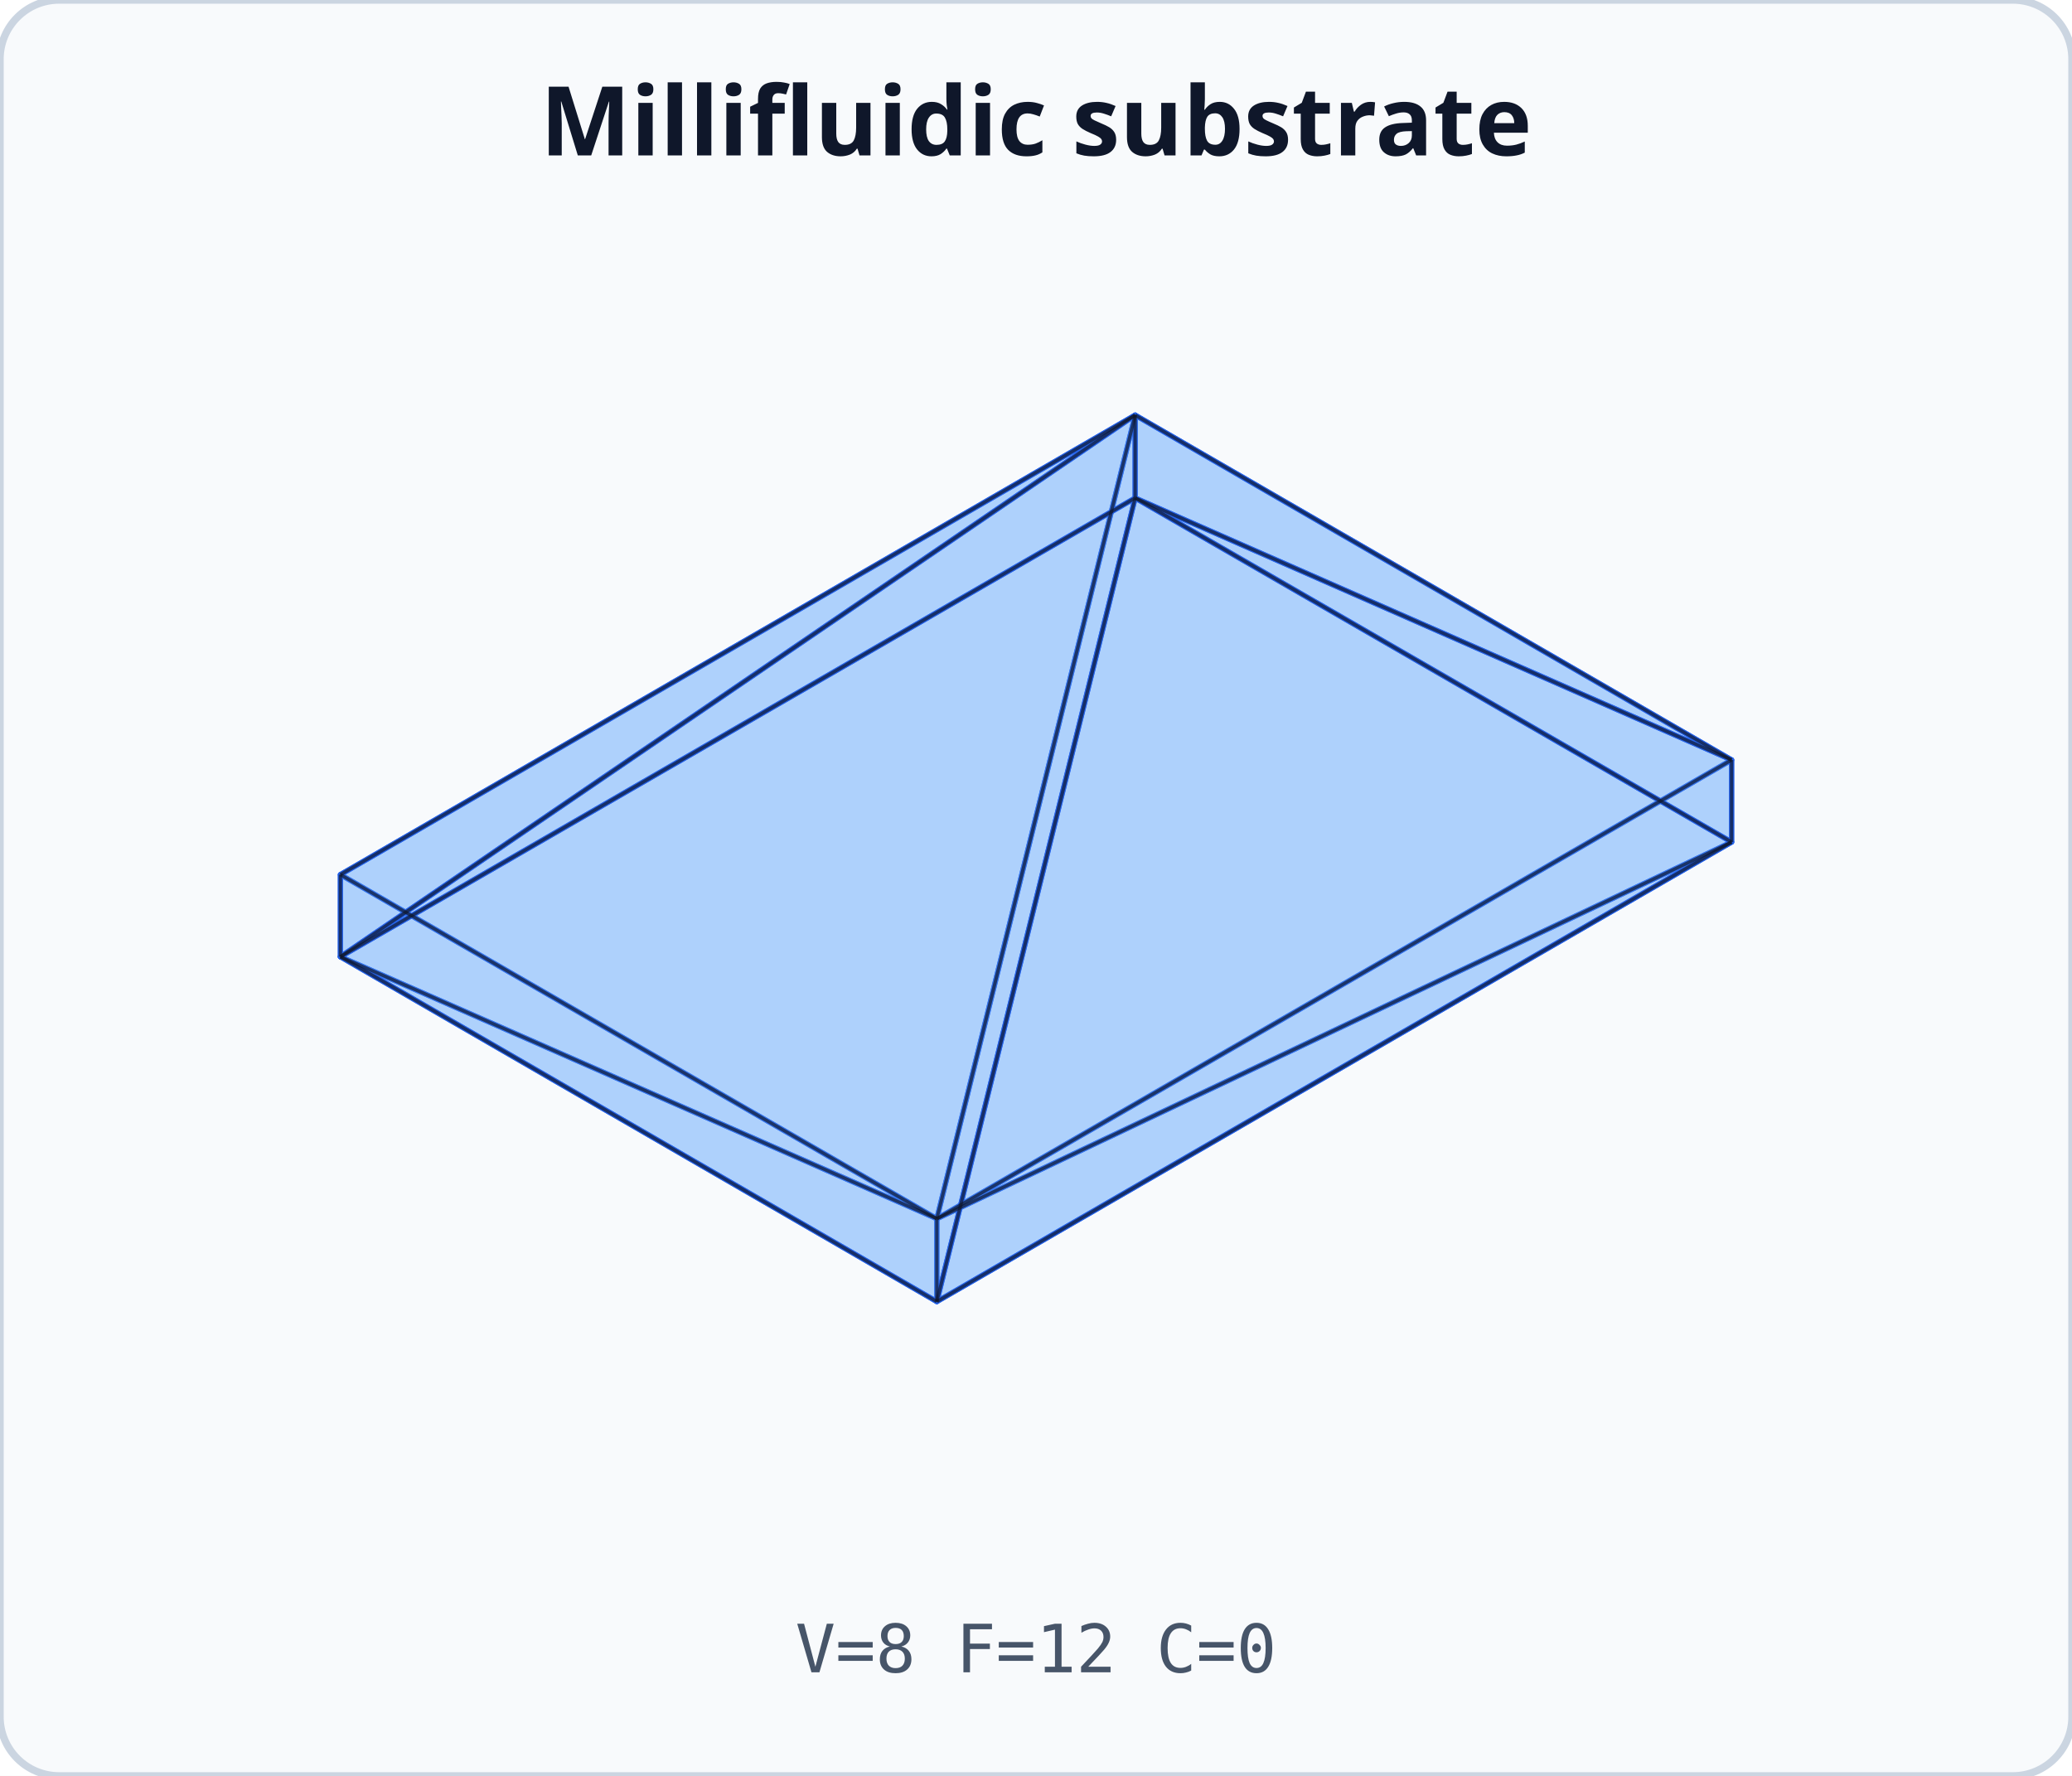
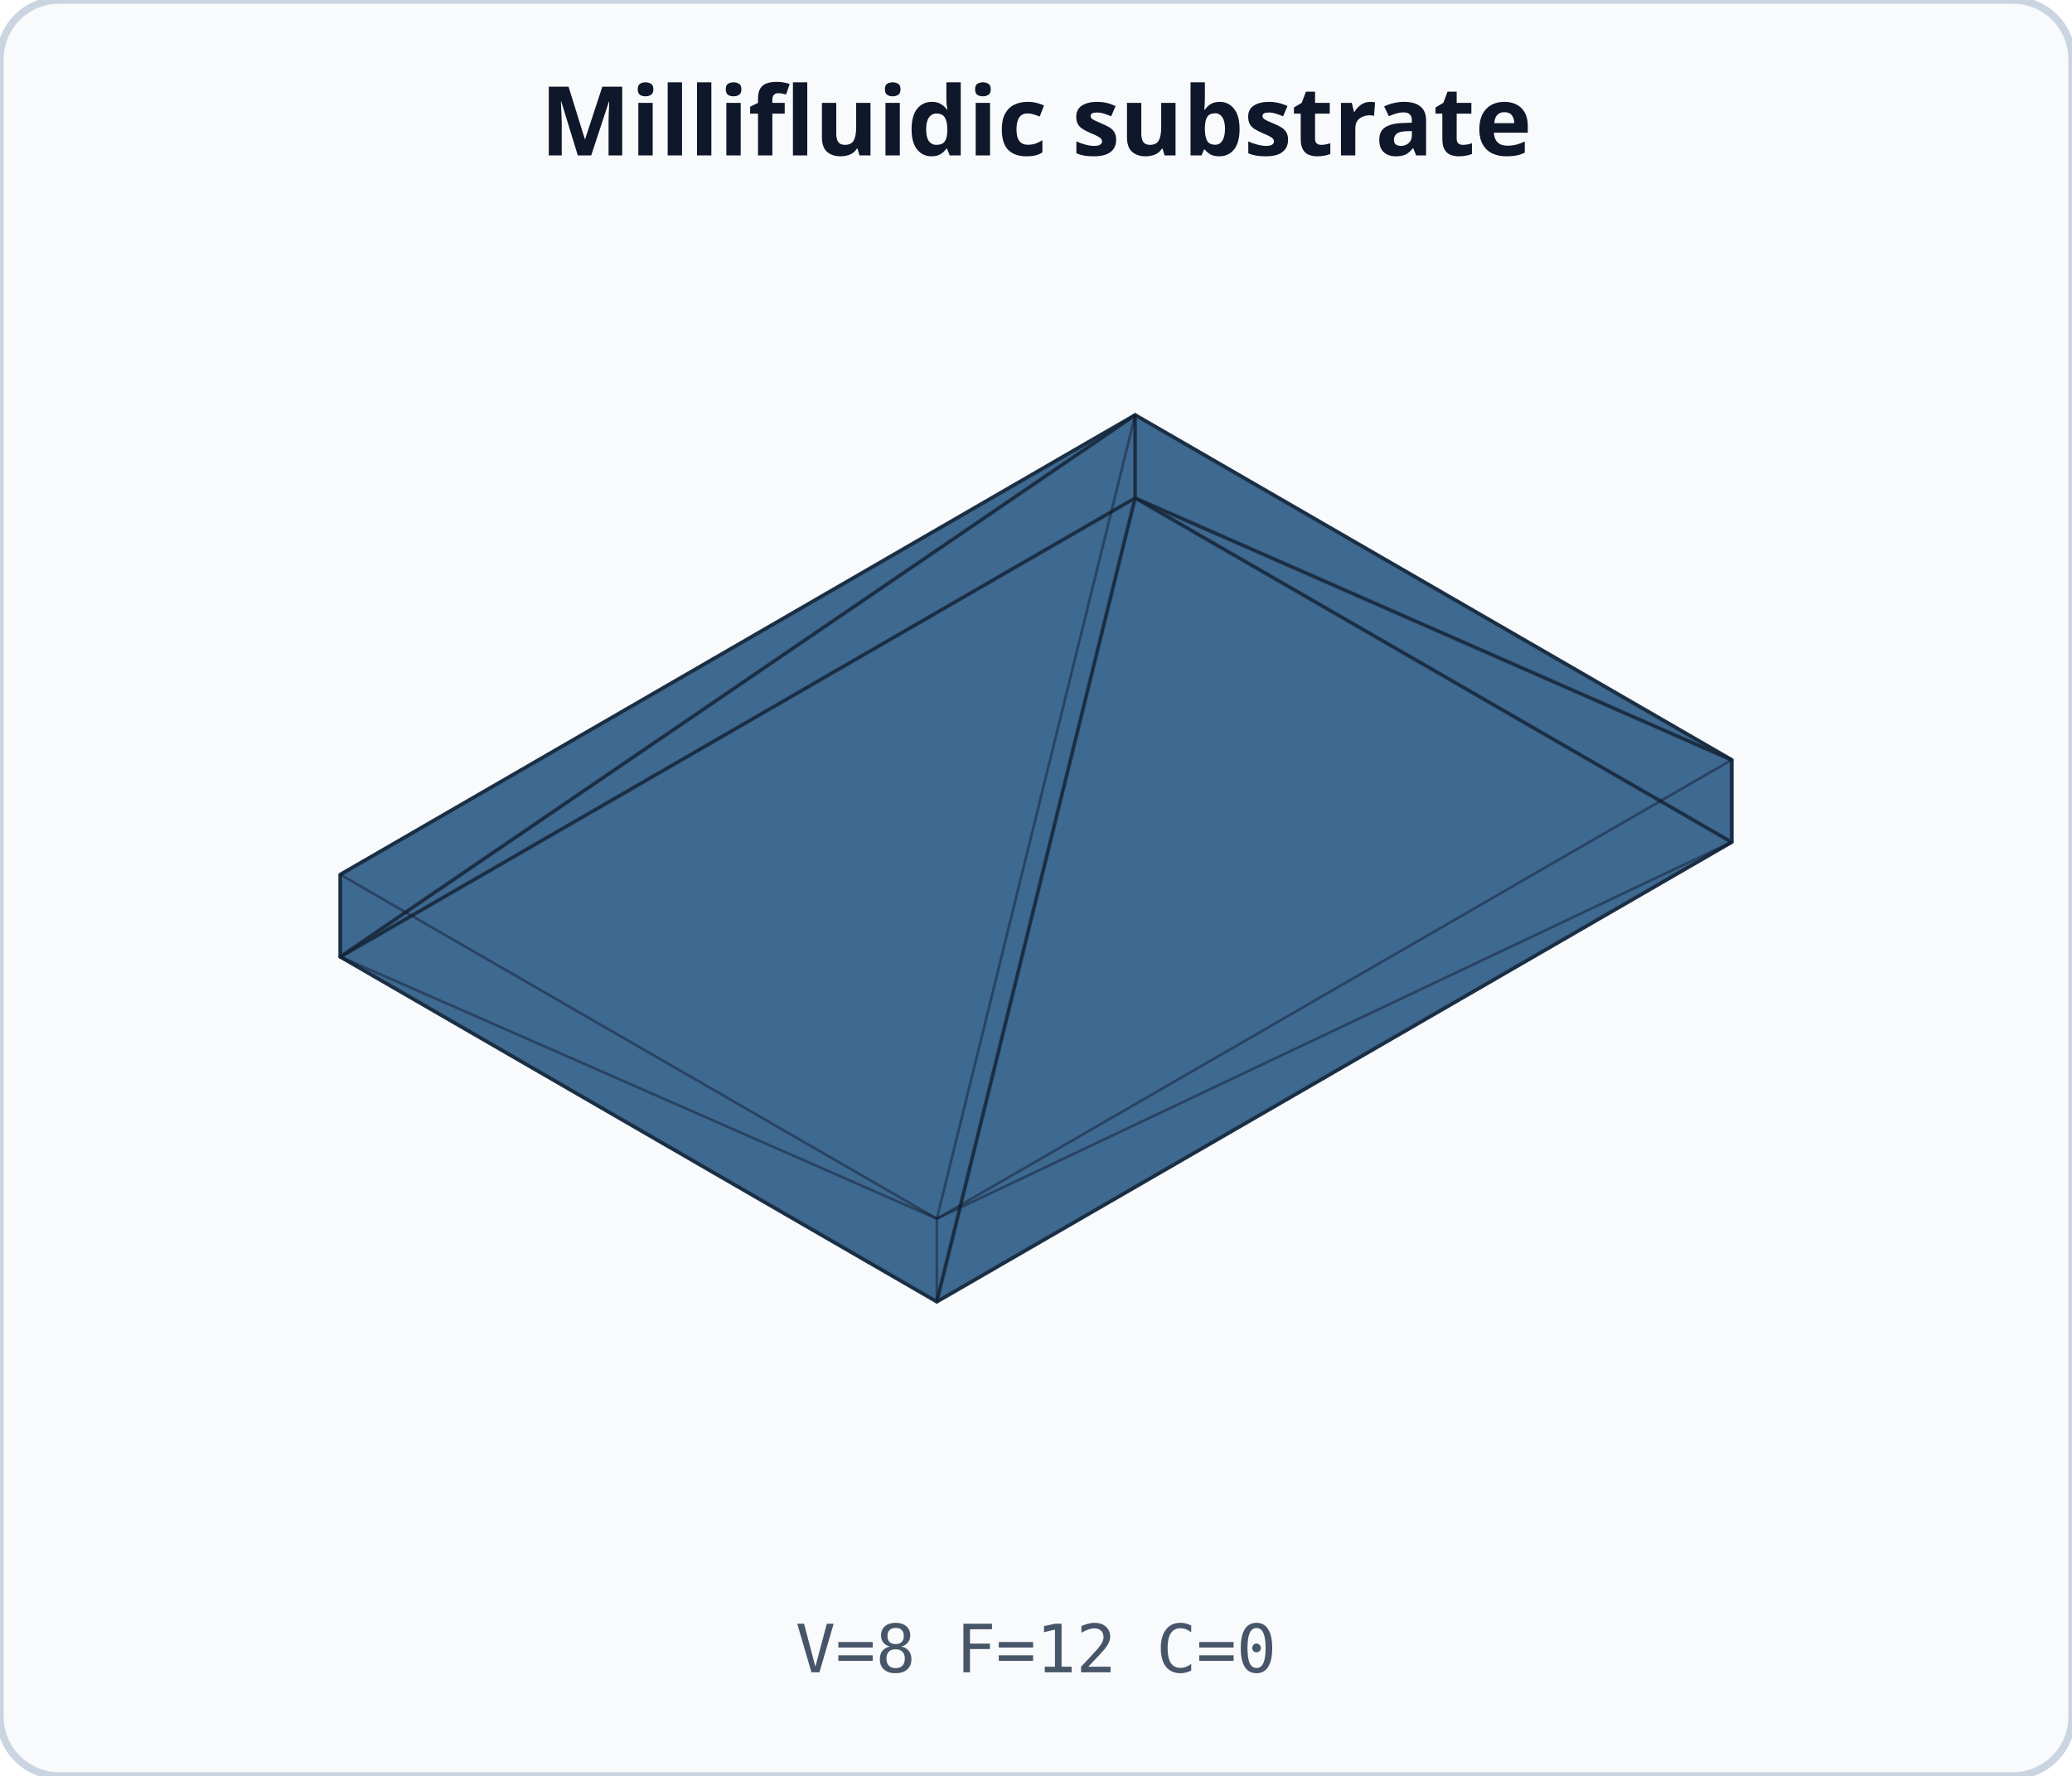
<svg xmlns="http://www.w3.org/2000/svg" width="280" height="240" viewBox="0 0 280 240" role="img" aria-labelledby="panel-title">
  <rect width="100%" height="100%" fill="white" />
  <g>
    <rect x="0.0" y="0.0" width="280.0" height="240.0" rx="8" fill="#f8fafc" stroke="#cbd5e1" />
    <text x="140.0" y="21.0" text-anchor="middle" font-family="sans-serif" font-size="13" font-weight="600" fill="#0f172a">Millifluidic substrate</text>
-     <g stroke="#2563eb" stroke-width="0.7" stroke-linejoin="round">
-       <polygon points="126.6,164.7 126.6,175.9 46.0,129.3" fill="#60a5fa" fill-opacity="0.28" />
-       <polygon points="126.6,164.7 234.0,113.8 126.6,175.9" fill="#60a5fa" fill-opacity="0.28" />
-       <polygon points="126.6,164.7 46.0,129.3 46.0,118.2" fill="#60a5fa" fill-opacity="0.28" />
-       <polygon points="126.6,164.7 234.0,102.7 234.0,113.8" fill="#60a5fa" fill-opacity="0.28" />
-       <polygon points="126.6,164.7 46.0,118.2 153.4,56.1" fill="#60a5fa" fill-opacity="0.28" />
-       <polygon points="126.6,164.7 153.4,56.1 234.0,102.7" fill="#60a5fa" fill-opacity="0.28" />
-       <polygon points="126.6,175.9 153.4,67.3 46.0,129.3" fill="#60a5fa" fill-opacity="0.28" />
-       <polygon points="126.6,175.9 234.0,113.8 153.4,67.3" fill="#60a5fa" fill-opacity="0.28" />
-       <polygon points="153.4,56.1 46.0,118.2 46.0,129.3" fill="#60a5fa" fill-opacity="0.28" />
-       <polygon points="234.0,102.7 153.4,67.3 234.0,113.8" fill="#60a5fa" fill-opacity="0.28" />
-       <polygon points="153.4,56.1 46.0,129.3 153.4,67.3" fill="#60a5fa" fill-opacity="0.28" />
-       <polygon points="234.0,102.7 153.4,56.1 153.4,67.3" fill="#60a5fa" fill-opacity="0.28" />
+     <g stroke-linejoin="round">
+       <polygon points="126.6,164.7 126.6,175.9 46.0,129.3" fill="#3e6991" stroke="#253f57" stroke-width="0.5" />
+       <polygon points="126.6,164.7 234.0,113.8 126.6,175.9" fill="#3e6991" stroke="#253f57" stroke-width="0.5" />
+       <polygon points="126.6,164.7 46.0,129.3 46.0,118.2" fill="#3e6991" stroke="#253f57" stroke-width="0.5" />
+       <polygon points="126.6,164.7 234.0,102.7 234.0,113.8" fill="#3e6991" stroke="#253f57" stroke-width="0.5" />
+       <polygon points="126.6,164.7 46.0,118.2 153.4,56.1" fill="#3e6991" stroke="#253f57" stroke-width="0.5" />
+       <polygon points="126.6,164.7 153.4,56.1 234.0,102.7" fill="#3e6991" stroke="#253f57" stroke-width="0.5" />
+       <polygon points="126.6,175.9 153.4,67.3 46.0,129.3" fill="#3e6991" stroke="#253f57" stroke-width="0.5" />
+       <polygon points="126.6,175.9 234.0,113.8 153.4,67.3" fill="#3e6991" stroke="#253f57" stroke-width="0.5" />
+       <polygon points="153.4,56.1 46.0,118.2 46.0,129.3" fill="#3e6991" stroke="#253f57" stroke-width="0.5" />
+       <polygon points="234.0,102.7 153.4,67.3 234.0,113.8" fill="#3e6991" stroke="#253f57" stroke-width="0.5" />
+       <polygon points="153.4,56.1 46.0,129.3 153.4,67.3" fill="#3e6991" stroke="#253f57" stroke-width="0.5" />
+       <polygon points="234.0,102.7 153.4,56.1 153.4,67.3" fill="#3e6991" stroke="#253f57" stroke-width="0.5" />
    </g>
-     <g stroke="#0f172a" stroke-width="0.45" stroke-opacity="0.68">
+     <g stroke="#0f172a" stroke-width="0.35" stroke-opacity="0.45">
      <line x1="126.6" y1="164.7" x2="46.0" y2="118.2" />
      <line x1="126.6" y1="164.7" x2="153.4" y2="56.1" />
      <line x1="126.6" y1="164.7" x2="234.0" y2="102.7" />
      <line x1="126.6" y1="164.7" x2="126.6" y2="175.9" />
      <line x1="126.6" y1="164.7" x2="234.0" y2="113.8" />
      <line x1="126.6" y1="164.7" x2="46.0" y2="129.3" />
      <line x1="46.0" y1="118.2" x2="153.4" y2="56.1" />
      <line x1="46.0" y1="118.2" x2="46.0" y2="129.3" />
      <line x1="153.4" y1="56.1" x2="234.0" y2="102.7" />
      <line x1="153.4" y1="56.1" x2="153.4" y2="67.3" />
      <line x1="153.4" y1="56.1" x2="46.0" y2="129.3" />
      <line x1="234.0" y1="102.7" x2="234.0" y2="113.8" />
      <line x1="234.0" y1="102.7" x2="153.4" y2="67.3" />
      <line x1="126.6" y1="175.9" x2="234.0" y2="113.8" />
      <line x1="126.6" y1="175.9" x2="153.4" y2="67.3" />
      <line x1="126.6" y1="175.9" x2="46.0" y2="129.3" />
      <line x1="234.0" y1="113.8" x2="153.4" y2="67.3" />
      <line x1="153.4" y1="67.3" x2="46.0" y2="129.3" />
    </g>
    <text x="140.0" y="226.0" text-anchor="middle" font-family="monospace" font-size="9" fill="#475569">V=8 F=12 C=0</text>
  </g>
</svg>
